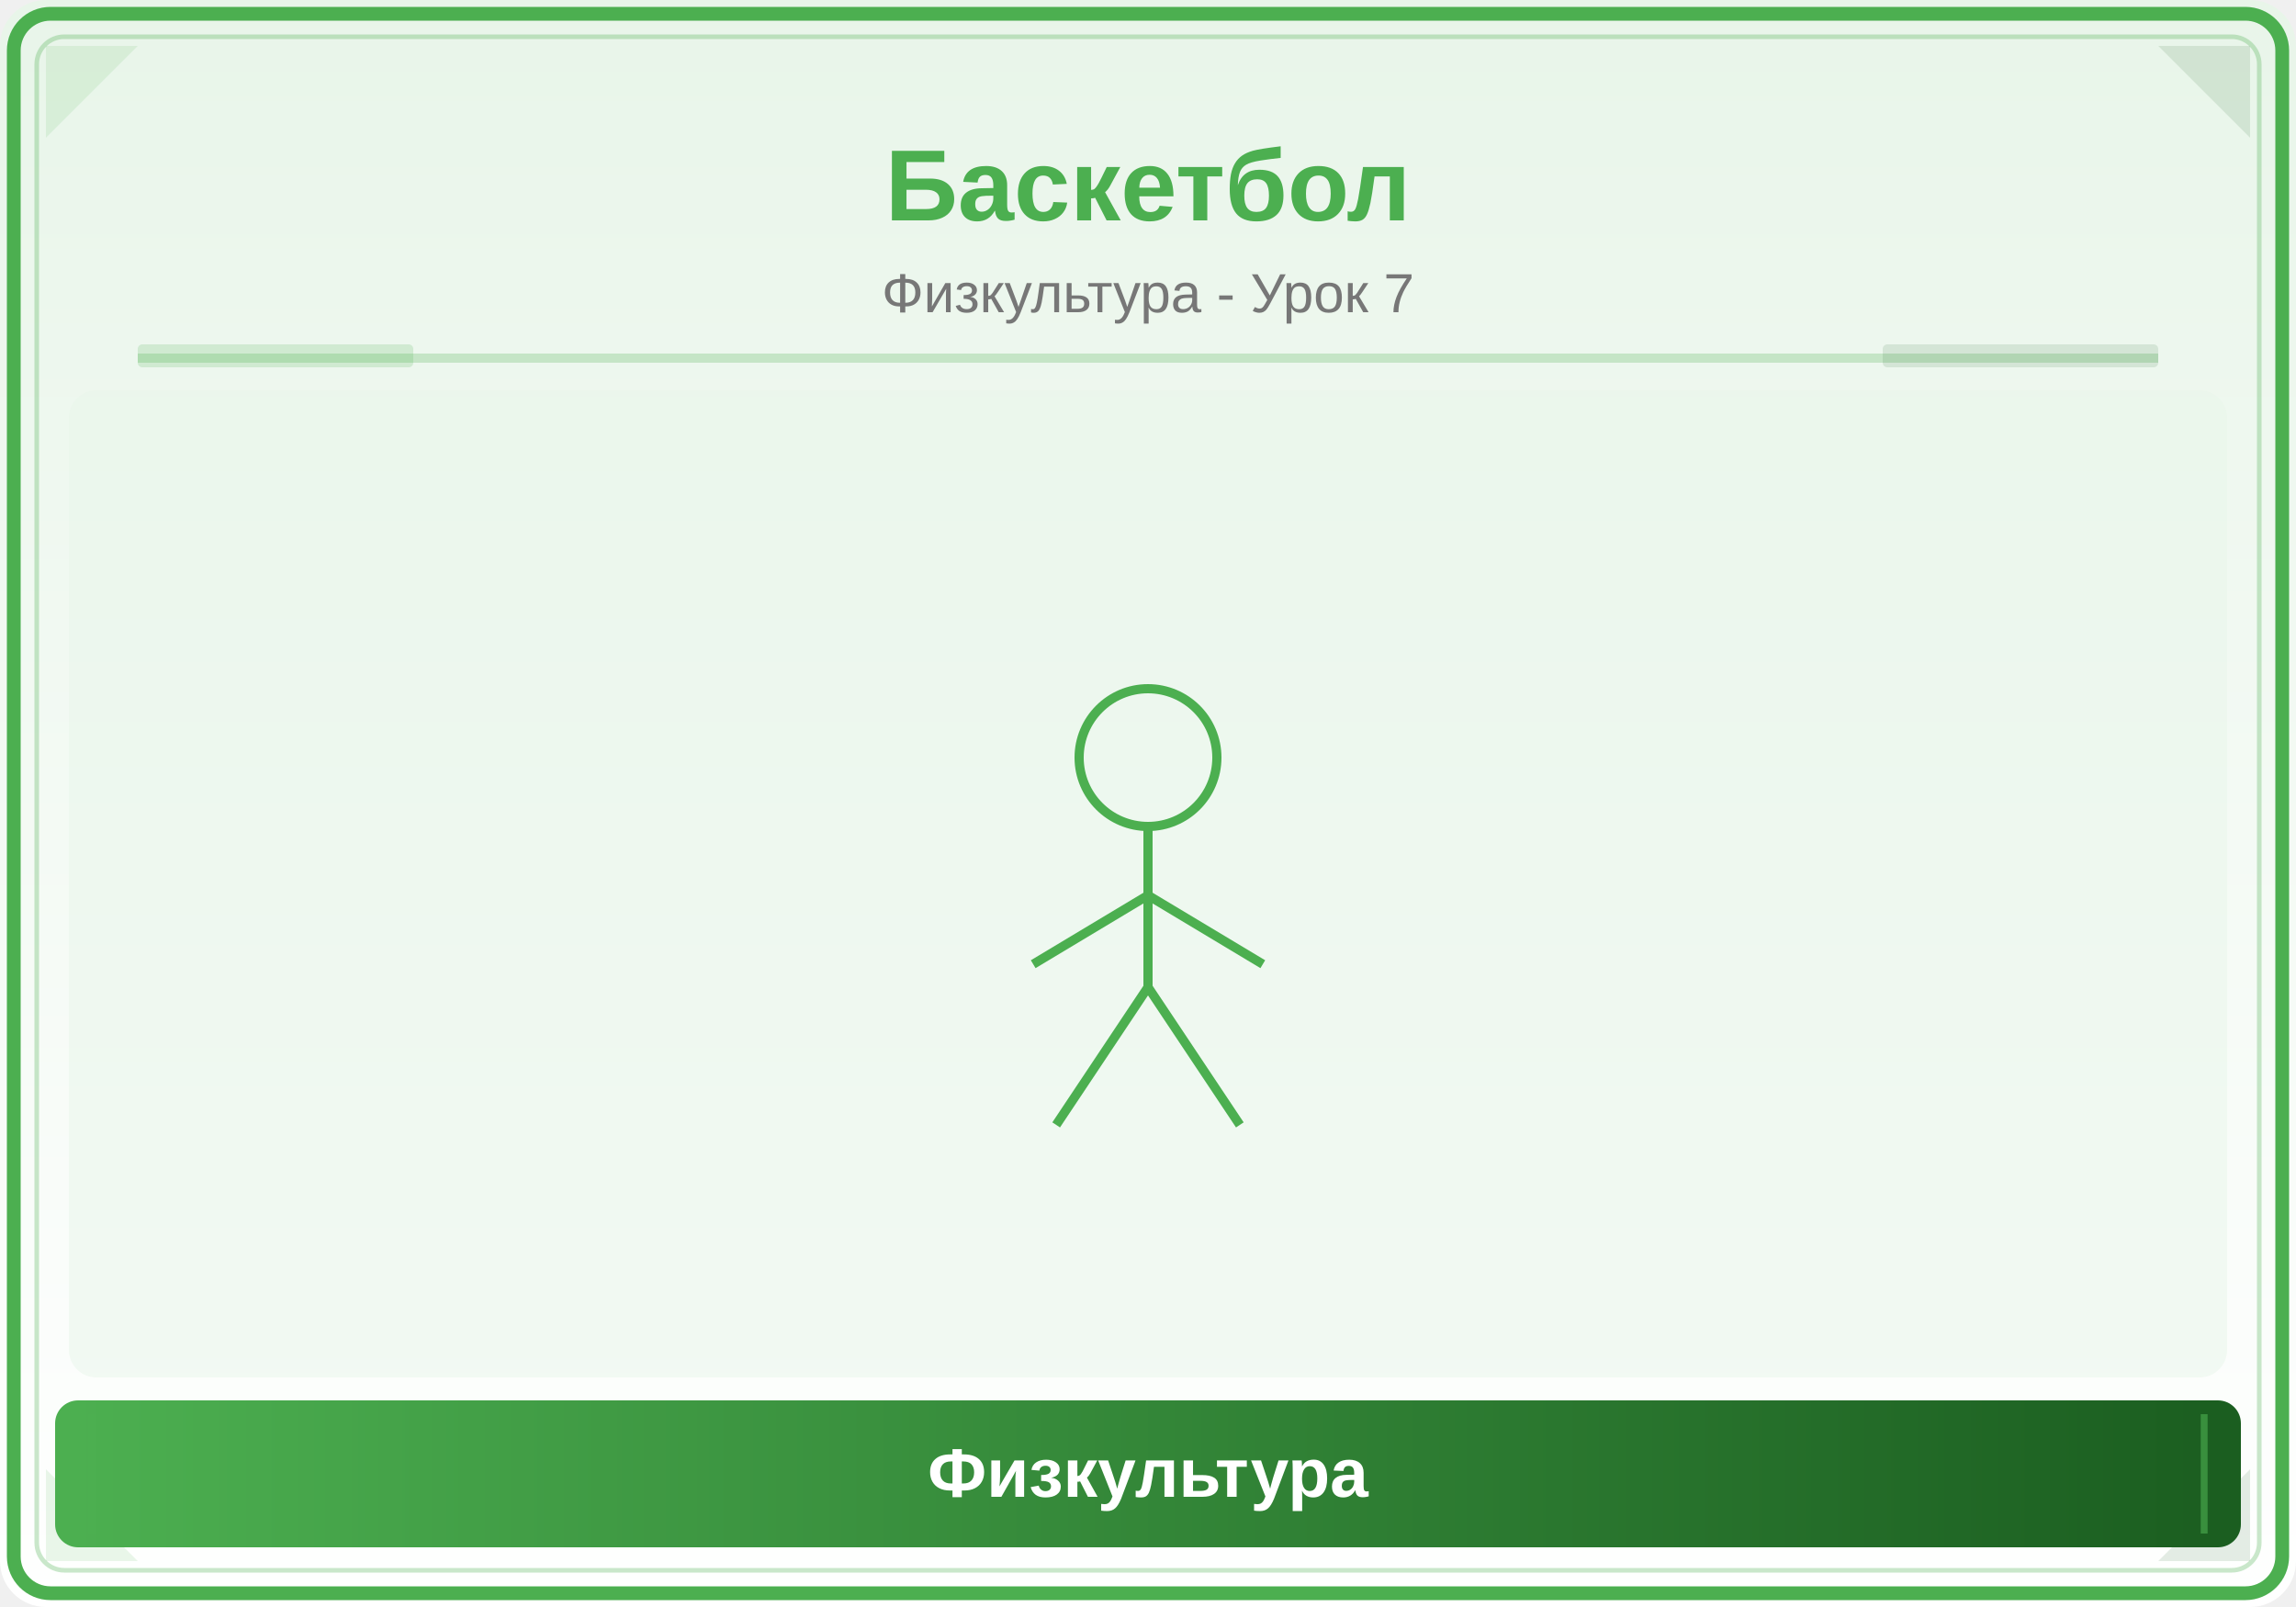
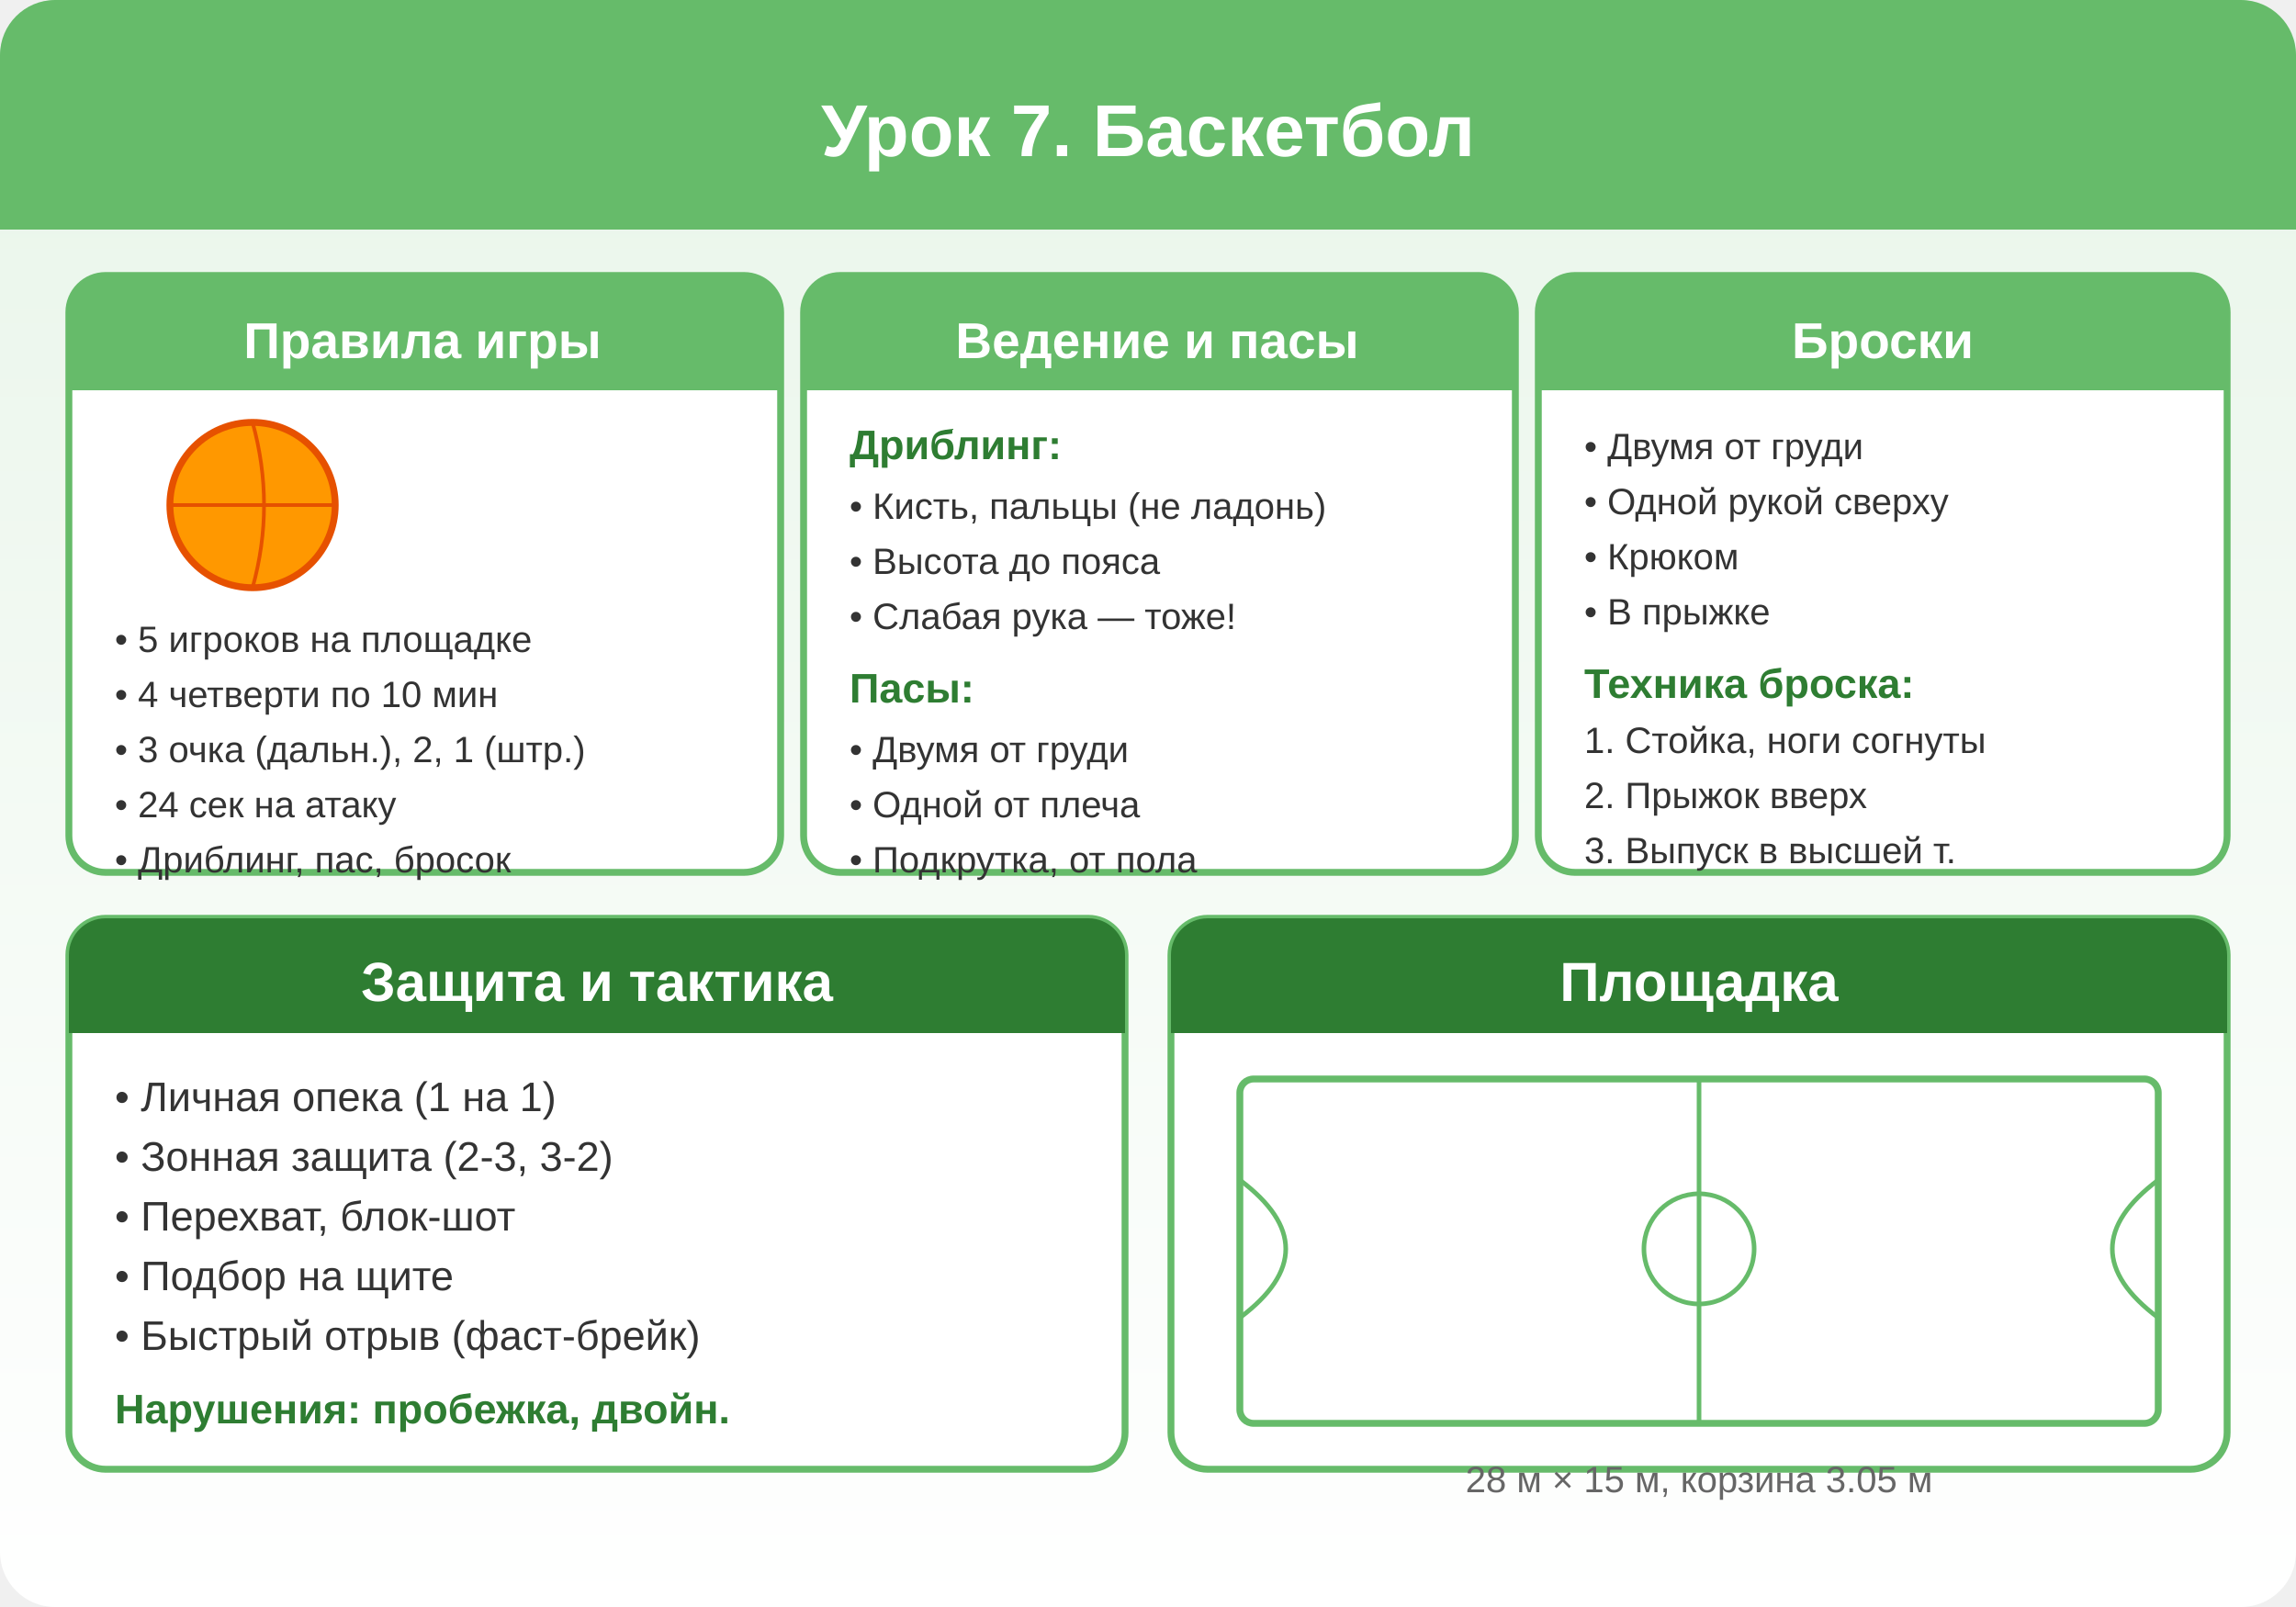
- <svg xmlns="http://www.w3.org/2000/svg" viewBox="0 0 500 350">
+ <svg xmlns="http://www.w3.org/2000/svg" viewBox="0 0 500 350" width="500" height="350">
  <defs>
    <linearGradient id="bg" x1="0" y1="0" x2="0" y2="1">
      <stop offset="0%" stop-color="#E8F5E9" />
      <stop offset="100%" stop-color="#FFFFFF" />
    </linearGradient>
-     <linearGradient id="panel" x1="0" y1="0" x2="1" y2="0">
-       <stop offset="0%" stop-color="#4CAF50" />
-       <stop offset="100%" stop-color="#1B5E20" />
-     </linearGradient>
  </defs>
-   <rect width="500" height="350" fill="url(#bg)" rx="10" />
-   <rect x="3" y="3" width="494" height="344" rx="8" fill="none" stroke="#4CAF50" stroke-width="3" />
-   <rect x="8" y="8" width="484" height="334" rx="6" fill="none" stroke="#4CAF50" stroke-width="1" opacity="0.3" />
-   <polygon points="10,10 30,10 10,30" fill="#4CAF50" opacity="0.12" />
-   <polygon points="490,10 470,10 490,30" fill="#1B5E20" opacity="0.12" />
-   <polygon points="10,340 30,340 10,320" fill="#4CAF50" opacity="0.12" />
-   <polygon points="490,340 470,340 490,320" fill="#1B5E20" opacity="0.12" />
-   <text x="250" y="48" font-family="Arial,sans-serif" font-size="22" font-weight="bold" fill="#4CAF50" text-anchor="middle">Баскетбол</text>
-   <text x="250" y="68" font-family="Arial,sans-serif" font-size="12" fill="#777" text-anchor="middle">Физкультура - Урок 7</text>
-   <line x1="30" y1="78" x2="470" y2="78" stroke="#4CAF50" stroke-width="2" opacity="0.25" />
-   <rect x="30" y="75" width="60" height="5" fill="#4CAF50" opacity="0.18" rx="1" />
-   <rect x="410" y="75" width="60" height="5" fill="#1B5E20" opacity="0.12" rx="1" />
-   <clipPath id="ill">
-     <rect x="15" y="85" width="470" height="215" rx="6" />
-   </clipPath>
-   <g clip-path="url(#ill)">
-     <rect x="15" y="85" width="470" height="215" fill="#E8F5E9" opacity="0.5" />
-     <circle cx="250" cy="165" r="15" fill="none" stroke="#4CAF50" stroke-width="2" />
-     <line x1="250" y1="180" x2="250" y2="215" stroke="#4CAF50" stroke-width="2" />
-     <line x1="250" y1="195" x2="225" y2="210" stroke="#4CAF50" stroke-width="2" />
-     <line x1="250" y1="195" x2="275" y2="210" stroke="#4CAF50" stroke-width="2" />
-     <line x1="250" y1="215" x2="230" y2="245" stroke="#4CAF50" stroke-width="2" />
-     <line x1="250" y1="215" x2="270" y2="245" stroke="#4CAF50" stroke-width="2" />
-   </g>
-   <rect x="12" y="305" width="476" height="32" rx="5" fill="url(#panel)" />
-   <line x1="20" y1="308" x2="20" y2="334" stroke="#4CAF50" stroke-width="1.5" opacity="0.6" />
-   <line x1="480" y1="308" x2="480" y2="334" stroke="#4CAF50" stroke-width="1.5" opacity="0.6" />
-   <text x="250" y="326" font-family="Arial,sans-serif" font-size="15" text-anchor="middle" fill="white" font-weight="bold">Физкультура</text>
+   <rect width="500" height="350" fill="url(#bg)" rx="12" />
+   <rect x="0" y="0" width="500" height="50" fill="#66BB6A" rx="12" />
+   <rect x="0" y="25" width="500" height="25" fill="#66BB6A" />
+   <text x="250" y="34" text-anchor="middle" fill="#FFF" font-size="16" font-weight="bold" font-family="Arial,sans-serif">Урок 7. Баскетбол</text>
+   <rect x="15" y="60" width="155" height="130" fill="#FFF" stroke="#66BB6A" stroke-width="1.5" rx="8" />
+   <rect x="15" y="60" width="155" height="25" fill="#66BB6A" rx="8" />
+   <rect x="15" y="77" width="155" height="8" fill="#66BB6A" />
+   <text x="92" y="78" text-anchor="middle" fill="#FFF" font-size="11" font-weight="bold" font-family="Arial,sans-serif">Правила игры</text>
+   <circle cx="55" cy="110" r="18" fill="#FF9800" stroke="#E65100" stroke-width="1.5" />
+   <line x1="37" y1="110" x2="73" y2="110" stroke="#E65100" stroke-width="0.8" />
+   <path d="M55,92 Q60,110 55,128" fill="none" stroke="#E65100" stroke-width="0.8" />
+   <text x="25" y="142" fill="#333" font-size="8" font-family="Arial,sans-serif">• 5 игроков на площадке</text>
+   <text x="25" y="154" fill="#333" font-size="8" font-family="Arial,sans-serif">• 4 четверти по 10 мин</text>
+   <text x="25" y="166" fill="#333" font-size="8" font-family="Arial,sans-serif">• 3 очка (дальн.), 2, 1 (штр.)</text>
+   <text x="25" y="178" fill="#333" font-size="8" font-family="Arial,sans-serif">• 24 сек на атаку</text>
+   <text x="25" y="190" fill="#333" font-size="8" font-family="Arial,sans-serif">• Дриблинг, пас, бросок</text>
+   <rect x="175" y="60" width="155" height="130" fill="#FFF" stroke="#66BB6A" stroke-width="1.5" rx="8" />
+   <rect x="175" y="60" width="155" height="25" fill="#66BB6A" rx="8" />
+   <rect x="175" y="77" width="155" height="8" fill="#66BB6A" />
+   <text x="252" y="78" text-anchor="middle" fill="#FFF" font-size="11" font-weight="bold" font-family="Arial,sans-serif">Ведение и пасы</text>
+   <text x="185" y="100" fill="#2E7D32" font-size="9" font-weight="bold" font-family="Arial,sans-serif">Дриблинг:</text>
+   <text x="185" y="113" fill="#333" font-size="8" font-family="Arial,sans-serif">• Кисть, пальцы (не ладонь)</text>
+   <text x="185" y="125" fill="#333" font-size="8" font-family="Arial,sans-serif">• Высота до пояса</text>
+   <text x="185" y="137" fill="#333" font-size="8" font-family="Arial,sans-serif">• Слабая рука — тоже!</text>
+   <text x="185" y="153" fill="#2E7D32" font-size="9" font-weight="bold" font-family="Arial,sans-serif">Пасы:</text>
+   <text x="185" y="166" fill="#333" font-size="8" font-family="Arial,sans-serif">• Двумя от груди</text>
+   <text x="185" y="178" fill="#333" font-size="8" font-family="Arial,sans-serif">• Одной от плеча</text>
+   <text x="185" y="190" fill="#333" font-size="8" font-family="Arial,sans-serif">• Подкрутка, от пола</text>
+   <rect x="335" y="60" width="150" height="130" fill="#FFF" stroke="#66BB6A" stroke-width="1.5" rx="8" />
+   <rect x="335" y="60" width="150" height="25" fill="#66BB6A" rx="8" />
+   <rect x="335" y="77" width="150" height="8" fill="#66BB6A" />
+   <text x="410" y="78" text-anchor="middle" fill="#FFF" font-size="11" font-weight="bold" font-family="Arial,sans-serif">Броски</text>
+   <text x="345" y="100" fill="#333" font-size="8" font-family="Arial,sans-serif">• Двумя от груди</text>
+   <text x="345" y="112" fill="#333" font-size="8" font-family="Arial,sans-serif">• Одной рукой сверху</text>
+   <text x="345" y="124" fill="#333" font-size="8" font-family="Arial,sans-serif">• Крюком</text>
+   <text x="345" y="136" fill="#333" font-size="8" font-family="Arial,sans-serif">• В прыжке</text>
+   <text x="345" y="152" fill="#2E7D32" font-size="9" font-weight="bold" font-family="Arial,sans-serif">Техника броска:</text>
+   <text x="345" y="164" fill="#333" font-size="8" font-family="Arial,sans-serif">1. Стойка, ноги согнуты</text>
+   <text x="345" y="176" fill="#333" font-size="8" font-family="Arial,sans-serif">2. Прыжок вверх</text>
+   <text x="345" y="188" fill="#333" font-size="8" font-family="Arial,sans-serif">3. Выпуск в высшей т.</text>
+   <rect x="15" y="200" width="230" height="120" fill="#FFF" stroke="#66BB6A" stroke-width="1.5" rx="8" />
+   <rect x="15" y="200" width="230" height="25" fill="#2E7D32" rx="8" />
+   <rect x="15" y="217" width="230" height="8" fill="#2E7D32" />
+   <text x="130" y="218" text-anchor="middle" fill="#FFF" font-size="12" font-weight="bold" font-family="Arial,sans-serif">Защита и тактика</text>
+   <text x="25" y="242" fill="#333" font-size="9" font-family="Arial,sans-serif">• Личная опека (1 на 1)</text>
+   <text x="25" y="255" fill="#333" font-size="9" font-family="Arial,sans-serif">• Зонная защита (2-3, 3-2)</text>
+   <text x="25" y="268" fill="#333" font-size="9" font-family="Arial,sans-serif">• Перехват, блок-шот</text>
+   <text x="25" y="281" fill="#333" font-size="9" font-family="Arial,sans-serif">• Подбор на щите</text>
+   <text x="25" y="294" fill="#333" font-size="9" font-family="Arial,sans-serif">• Быстрый отрыв (фаст-брейк)</text>
+   <text x="25" y="310" fill="#2E7D32" font-size="9" font-weight="bold" font-family="Arial,sans-serif">Нарушения: пробежка, двойн.</text>
+   <rect x="255" y="200" width="230" height="120" fill="#FFF" stroke="#66BB6A" stroke-width="1.5" rx="8" />
+   <rect x="255" y="200" width="230" height="25" fill="#2E7D32" rx="8" />
+   <rect x="255" y="217" width="230" height="8" fill="#2E7D32" />
+   <text x="370" y="218" text-anchor="middle" fill="#FFF" font-size="12" font-weight="bold" font-family="Arial,sans-serif">Площадка</text>
+   <rect x="270" y="235" width="200" height="75" fill="none" stroke="#66BB6A" stroke-width="1.5" rx="3" />
+   <line x1="370" y1="235" x2="370" y2="310" stroke="#66BB6A" stroke-width="1" />
+   <circle cx="370" cy="272" r="12" fill="none" stroke="#66BB6A" stroke-width="1" />
+   <path d="M270,257 Q290,272 270,287" fill="none" stroke="#66BB6A" stroke-width="1" />
+   <path d="M470,257 Q450,272 470,287" fill="none" stroke="#66BB6A" stroke-width="1" />
+   <text x="370" y="325" text-anchor="middle" fill="#666" font-size="8" font-family="Arial,sans-serif">28 м × 15 м, корзина 3.05 м</text>
</svg>
